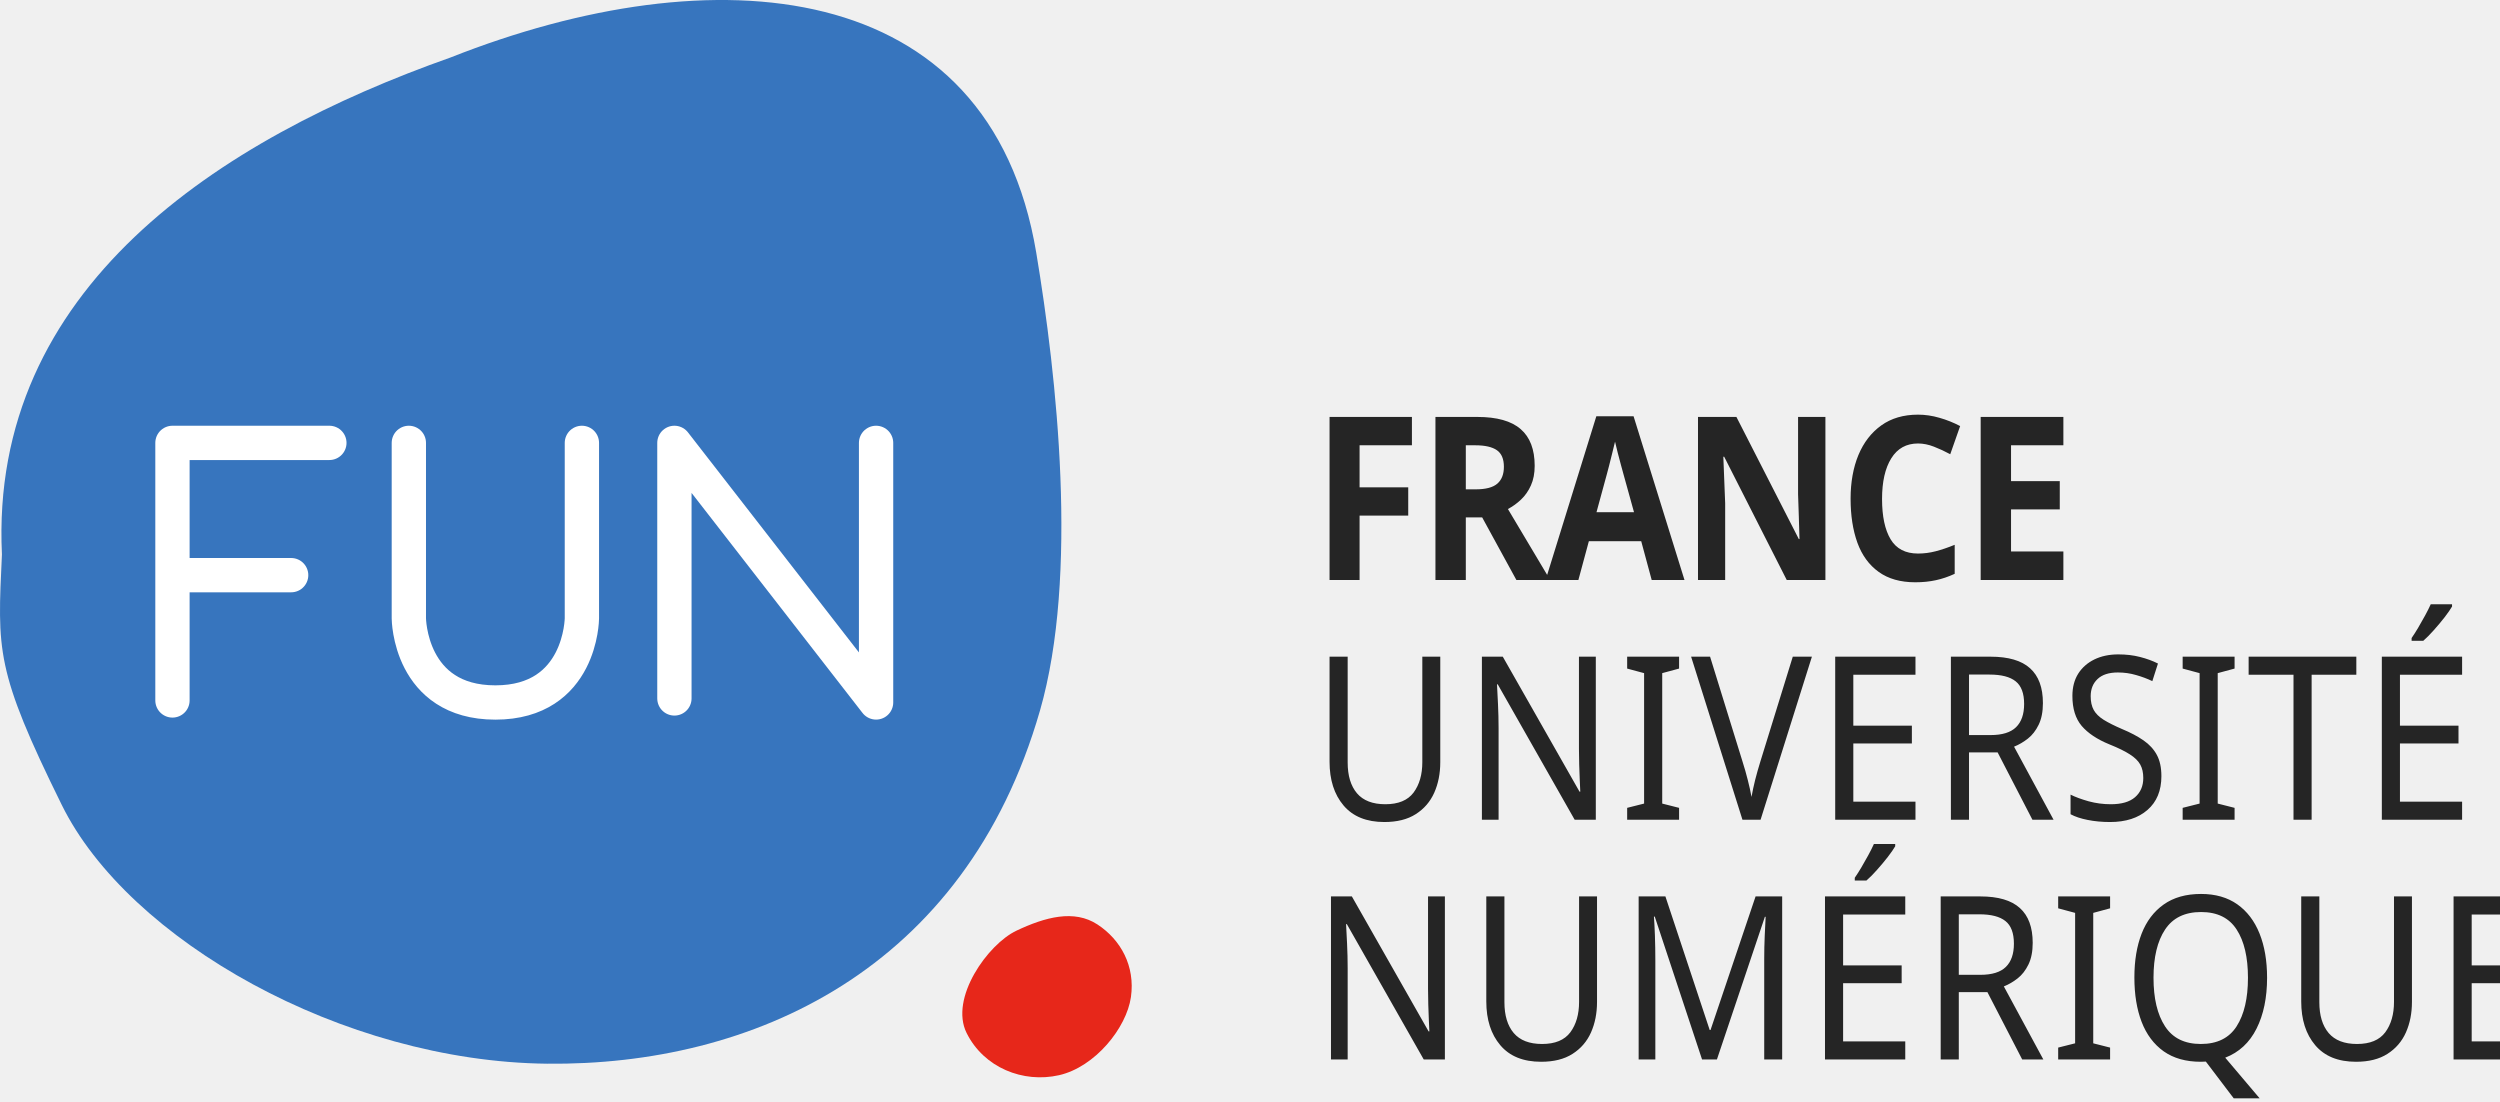
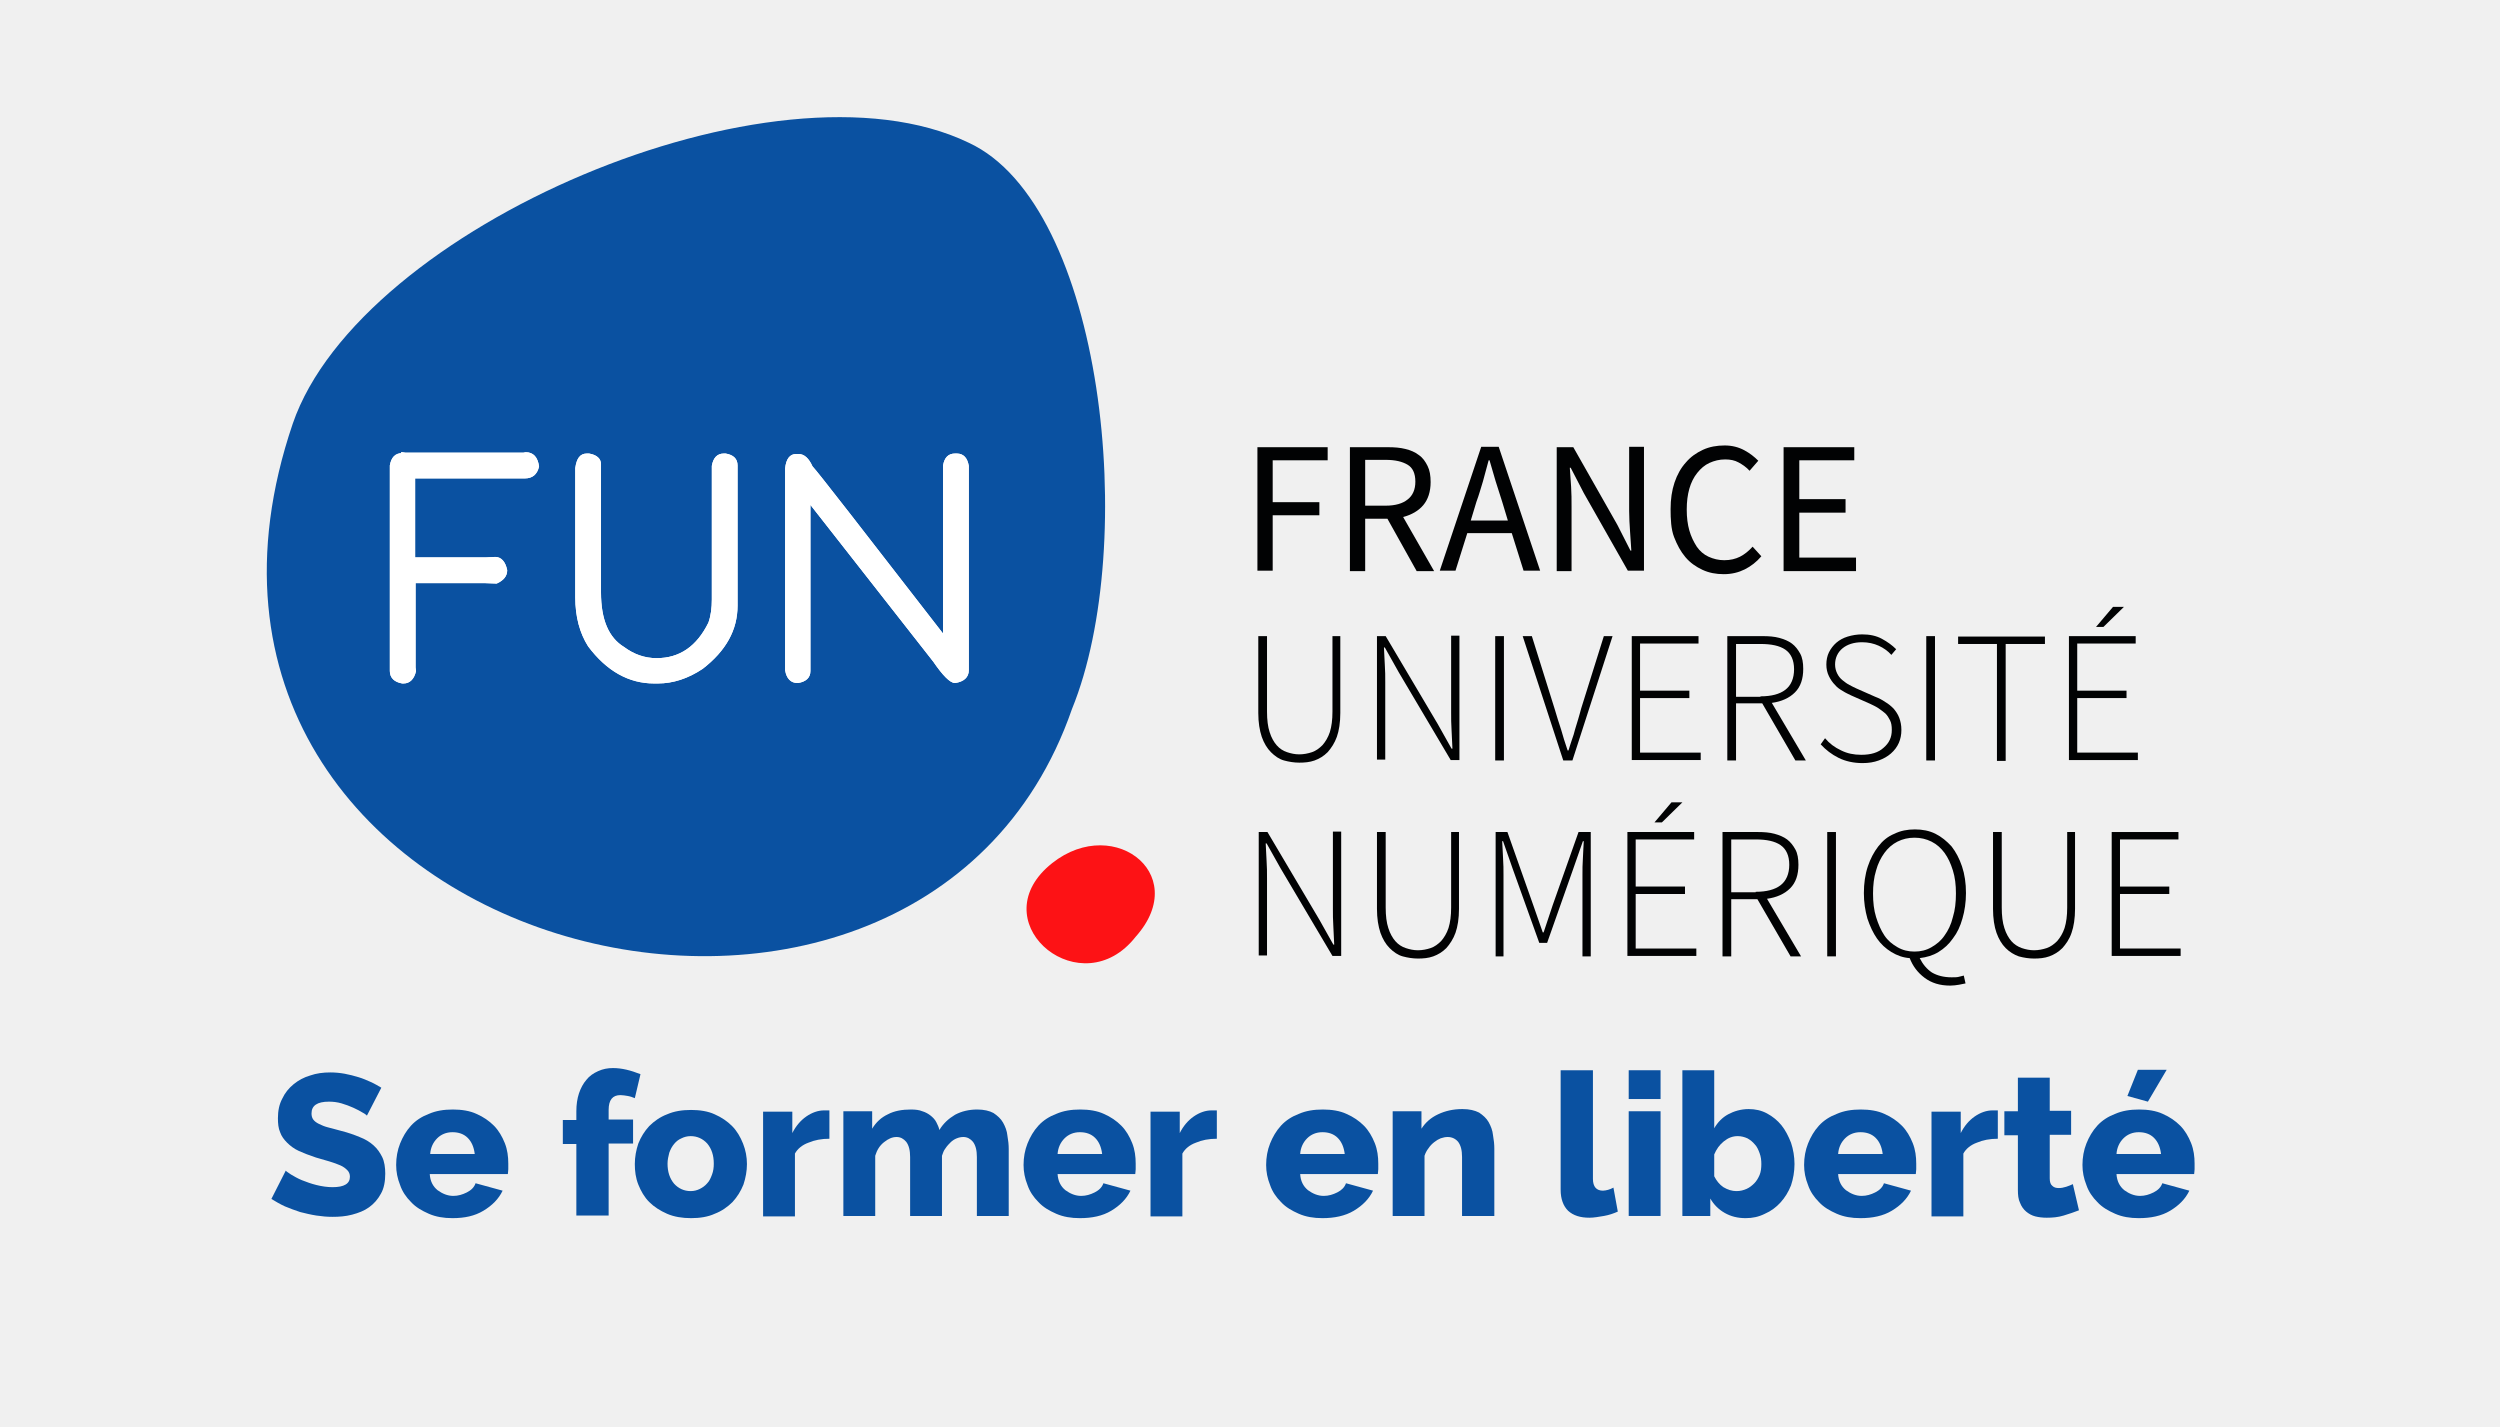
- <svg xmlns="http://www.w3.org/2000/svg" id="svg2" version="1.1" width="437.276" height="192.706" viewBox="0 0 437.276 192.706">
-   <defs id="defs6" />
-   <path style="opacity:1;fill:#3775be;fill-opacity:1;fill-rule:nonzero;stroke:none;stroke-width:0.176;stroke-miterlimit:4;stroke-dasharray:none;stroke-dashoffset:0;stroke-opacity:1" d="m 95.682,186.053 c -35.724,-0.383 -73.194,-21.578 -84.87,-45.246 C -0.864,117.139 -0.442,113.851 0.339,96.969 -1.89,50.467 38.263,24.384 78.825,10.048 124.737,-8.113 173.135,-4.417 181.25,44.196 c 3.588,21.497 7.461,56.443 0.649,80.106 -13.115,45.557 -50.492,62.133 -86.216,61.751 z" id="path4146" />
-   <path id="path4144" style="fill:none;fill-rule:evenodd;stroke:#ffffff;stroke-width:6;stroke-linecap:round;stroke-linejoin:round;stroke-miterlimit:4;stroke-dasharray:none;stroke-opacity:1" d="M 117.961,122.162 V 77.465 l 35.275,45.4 v -45.4 m -81.725,0 v 30.699 c 0,0 0.094,14.709 15.134,14.709 15.04,0 15.134,-14.709 15.134,-14.709 V 77.465 M 30.517,100.601 H 50.925 M 30.165,122.514 V 77.465 h 27.445" />
-   <path style="opacity:1;fill:#e7271a;fill-opacity:1;fill-rule:nonzero;stroke:none;stroke-width:0.5;stroke-miterlimit:4;stroke-dasharray:none;stroke-dashoffset:0;stroke-opacity:1" d="m 169.07,180.683 c -3.023,-6.079 3.703,-15.533 8.729,-17.905 5.025,-2.371 10.077,-3.751 14.158,-1.078 4.081,2.673 6.623,7.278 5.856,12.693 -0.767,5.415 -6.299,12.244 -12.575,13.67 -6.276,1.426 -13.145,-1.302 -16.168,-7.381 z" id="path4149" />
-   <text xml:space="preserve" style="font-style:normal;font-weight:normal;line-height:0%;font-family:sans-serif;letter-spacing:0px;word-spacing:0px;fill:#252525;fill-opacity:1;stroke:none;stroke-width:1px;stroke-linecap:butt;stroke-linejoin:miter;stroke-opacity:1" x="244.29" y="95.26" id="text4155" transform="scale(0.9389821,1.064983)">
-     <tspan id="tspan4157" x="244.29" y="95.26" style="font-style:normal;font-variant:normal;font-weight:bold;font-stretch:normal;font-size:37.5px;line-height:105%;font-family:Ubuntu;-inkscape-font-specification:Ubuntu;letter-spacing:-0.86px;fill:#252525;fill-opacity:1">FRANCE</tspan>
-     <tspan x="244.29" y="134.635" id="tspan4159" style="font-style:normal;font-variant:normal;font-weight:normal;font-stretch:normal;font-size:37.5px;line-height:105%;font-family:Ubuntu;-inkscape-font-specification:Ubuntu;letter-spacing:0.7px;fill:#252525;fill-opacity:1">UNIVERSITÉ</tspan>
-     <tspan x="244.29" y="174.01" id="tspan4161" style="font-style:normal;font-variant:normal;font-weight:normal;font-stretch:normal;font-size:37.5px;line-height:105%;font-family:Ubuntu;-inkscape-font-specification:Ubuntu;letter-spacing:0.7px;fill:#252525;fill-opacity:1">NUMÉRIQUE</tspan>
-   </text>
+ <svg xmlns="http://www.w3.org/2000/svg" version="1.1" id="Calque_1" x="0px" y="0px" viewBox="0 0 573 327" style="enable-background:new 0 0 573 327;" xml:space="preserve">
+   <style type="text/css">
+ 	.st0{fill:#0A51A1;}
+ 	.st1{fill:#FFFFFF;stroke:#FFFFFF;stroke-width:0.5;stroke-miterlimit:10;}
+ 	.st2{fill:#FD1215;}
+ 	.st3{fill:#010203;}
+ </style>
+   <g>
+     <path class="st0" d="M245.7,162.5C209.9,265.9,26,218.1,67.1,97.1C82.5,52.2,177.6,11.3,222,32.7C253,47,261.1,124.7,245.7,162.5" />
+   </g>
+   <g>
+     <path class="st1" d="M92.2,103.9l0.7,0.1H120l0.5-0.1c1.6,0,2.5,1,2.8,3c-0.4,1.7-1.4,2.5-3,2.5H94.9v18.6h16.6l2-0.1   c1.2,0,2.1,0.9,2.5,2.8c0,1.2-0.7,2.1-2.2,2.8l-2.8-0.1h-16V153l0.1,0.8c-0.4,1.7-1.3,2.6-2.6,2.6h-0.3c-1.7-0.3-2.6-1.2-2.6-2.6   v-47.1c0.3-1.7,1.1-2.6,2.6-2.6V103.9z" />
+     <path class="st1" d="M134.5,104.2h0.5c1.7,0.3,2.5,1.1,2.5,2.2v29.4c0,6.3,1.8,10.5,5.4,12.7c2.3,1.7,4.8,2.6,7.6,2.6   c5.4,0,9.4-2.8,12.1-8.3c0.6-1.7,0.8-3.5,0.8-5.4v-30.6c0.3-1.7,1.1-2.6,2.5-2.6h0.4c1.7,0.3,2.5,1.1,2.5,2.5v32.1   c0,5.5-2.6,10.2-7.9,14.3c-3.3,2.2-6.7,3.3-10.1,3.3h-0.9c-5.7,0-10.7-2.8-14.9-8.4c-1.9-3-2.9-6.7-2.9-11.1v-29.6   C132.4,105.2,133.1,104.2,134.5,104.2z" />
+     <path class="st1" d="M182.5,104.3h0.5c1.2,0,2.2,0.9,3,2.7c1.4,1.5,11.3,14.3,29.9,38.3c0.2,0,0.3,0.1,0.3,0.4l0.1,0.1h0.1v-39.1   c0.3-1.7,1.1-2.5,2.5-2.5h0.4c1.4,0,2.2,0.9,2.5,2.6v46.8c0,1.5-1,2.4-2.9,2.7c-1,0-2.6-1.6-4.8-4.8L185.5,115v38.8   c0,1.4-0.9,2.2-2.6,2.5h-0.1c-1.4,0-2.3-0.9-2.6-2.7v-46.2C180.4,105.3,181.2,104.3,182.5,104.3z" />
+   </g>
+   <g>
+     <path class="st2" d="M260.3,214.7c-12.3,15.7-34.6-2.4-20.5-15.7C254,185.8,273.5,199.9,260.3,214.7" />
+   </g>
+   <g>
+     <path class="st3" d="M288.2,102.5h16.1v3h-12.6v9.6h10.7v3h-10.7v12.7h-3.5V102.5z" />
+     <path class="st3" d="M324.7,130.9l-6.7-12h-5.1v12h-3.5v-28.4h8.8c1.4,0,2.7,0.1,3.9,0.4c1.2,0.3,2.2,0.7,3.1,1.4   c0.9,0.6,1.5,1.5,2,2.5c0.5,1,0.7,2.2,0.7,3.7c0,2.2-0.6,4-1.7,5.3c-1.1,1.3-2.7,2.2-4.6,2.7l7.1,12.4H324.7z M312.9,115.9h4.7   c2.2,0,3.9-0.5,5-1.4c1.2-0.9,1.8-2.3,1.8-4.1c0-1.9-0.6-3.2-1.8-3.9c-1.2-0.7-2.8-1.1-5-1.1h-4.7V115.9z" />
+     <path class="st3" d="M346.5,122.2h-10.2l-2.7,8.6H330l9.5-28.4h4l9.5,28.4h-3.8L346.5,122.2z M345.6,119.3l-1.3-4.3   c-0.5-1.6-1-3.2-1.5-4.7c-0.5-1.6-0.9-3.2-1.4-4.8h-0.2c-0.4,1.6-0.9,3.2-1.3,4.8c-0.5,1.6-0.9,3.1-1.5,4.7l-1.3,4.3H345.6z" />
+     <path class="st3" d="M356.9,102.5h3.7l10.1,17.8l3,5.9h0.2c-0.1-1.4-0.2-2.9-0.3-4.5c-0.1-1.5-0.2-3.1-0.2-4.6v-14.7h3.4v28.4h-3.7   L363,113l-3-5.8h-0.2c0.1,1.4,0.2,2.9,0.3,4.4s0.1,3,0.1,4.5v14.8h-3.4V102.5z" />
+     <path class="st3" d="M382.9,116.7c0-2.3,0.3-4.3,0.9-6.1c0.6-1.8,1.5-3.4,2.6-4.6c1.1-1.3,2.4-2.2,3.9-2.9c1.5-0.7,3.2-1,5-1   c1.7,0,3.2,0.4,4.5,1.1c1.3,0.7,2.3,1.5,3.2,2.4l-2,2.3c-0.7-0.8-1.6-1.4-2.5-1.9s-1.9-0.7-3.1-0.7c-1.3,0-2.5,0.3-3.6,0.8   c-1.1,0.5-2,1.3-2.8,2.3c-0.8,1-1.4,2.2-1.8,3.6c-0.4,1.4-0.6,3-0.6,4.8c0,1.8,0.2,3.4,0.6,4.8s1,2.6,1.7,3.7   c0.7,1,1.6,1.8,2.7,2.3c1.1,0.5,2.3,0.8,3.6,0.8c1.4,0,2.6-0.3,3.6-0.8c1-0.5,2-1.3,2.9-2.3l2,2.2c-1.1,1.3-2.4,2.3-3.8,3   c-1.4,0.7-3,1.1-4.8,1.1c-1.8,0-3.4-0.3-4.9-1s-2.8-1.6-3.9-2.9s-1.9-2.8-2.6-4.6S382.9,119,382.9,116.7z" />
+     <path class="st3" d="M408.9,102.5H425v3h-12.6v8.9h10.6v3.1h-10.6v10.3h13v3.1h-16.6V102.5z" />
+   </g>
+   <g>
+     <path class="st3" d="M288.4,145.8h2v17.3c0,1.9,0.2,3.5,0.6,4.7c0.4,1.3,1,2.3,1.6,3c0.7,0.8,1.5,1.3,2.4,1.6s1.8,0.5,2.8,0.5   c1,0,2-0.2,2.9-0.5c0.9-0.3,1.7-0.9,2.4-1.6c0.7-0.8,1.3-1.8,1.7-3c0.4-1.3,0.6-2.8,0.6-4.7v-17.3h1.8v17.6c0,2.2-0.3,4.1-0.8,5.5   s-1.3,2.6-2.1,3.5c-0.9,0.9-1.9,1.5-3,1.9c-1.1,0.4-2.3,0.5-3.5,0.5c-1.2,0-2.4-0.2-3.5-0.5s-2.1-1-3-1.9c-0.9-0.9-1.6-2.1-2.1-3.5   c-0.5-1.5-0.8-3.3-0.8-5.5V145.8z" />
+     <path class="st3" d="M315.6,145.8h2l11.9,20.1l3.2,5.7h0.2c-0.1-1.4-0.1-2.8-0.2-4.2c-0.1-1.4-0.1-2.8-0.1-4.2v-17.5h1.9v28.5h-2   l-11.9-20.1l-3.2-5.7h-0.2c0.1,1.4,0.1,2.7,0.2,4c0.1,1.3,0.1,2.7,0.1,4v17.7h-1.9V145.8z" />
+     <path class="st3" d="M342.7,145.8h2v28.5h-2V145.8z" />
+     <path class="st3" d="M349,145.8h2.1l5.2,16.6c0.5,1.7,1,3.3,1.5,4.8c0.4,1.5,0.9,3,1.5,4.8h0.2c0.3-0.9,0.5-1.7,0.8-2.5   s0.5-1.5,0.7-2.3c0.2-0.8,0.5-1.5,0.7-2.3c0.2-0.8,0.5-1.6,0.7-2.5l5.2-16.6h2l-9.2,28.5h-2.1L349,145.8z" />
+     <path class="st3" d="M373.9,145.8h15.4v1.7h-13.4v10.8h11.3v1.7h-11.3v12.5h13.9v1.7h-15.8V145.8z" />
+     <path class="st3" d="M411.5,174.3l-7.6-13.1h-6v13.1h-2v-28.5h8.1c1.4,0,2.7,0.1,3.8,0.4c1.1,0.3,2.1,0.7,2.9,1.3   c0.8,0.6,1.4,1.4,1.9,2.3s0.7,2.1,0.7,3.5c0,2.3-0.6,4.1-1.9,5.4s-3.1,2.1-5.3,2.4l7.8,13.2H411.5z M403.5,159.6   c2.5,0,4.4-0.5,5.7-1.5s2-2.6,2-4.7c0-2.1-0.7-3.6-2-4.5c-1.3-0.9-3.2-1.3-5.7-1.3h-5.6v12.1H403.5z" />
+     <path class="st3" d="M418.3,169.2c1,1.2,2.2,2.1,3.7,2.8c1.4,0.7,2.9,1,4.6,1c2.2,0,3.9-0.5,5.1-1.6c1.3-1.1,1.9-2.4,1.9-4.1   c0-0.9-0.1-1.6-0.4-2.2s-0.6-1.1-1.1-1.6c-0.5-0.4-1-0.8-1.6-1.2s-1.3-0.7-1.9-1l-4.3-1.9c-0.6-0.3-1.3-0.6-1.9-1   c-0.7-0.4-1.3-0.8-1.8-1.4c-0.6-0.6-1-1.2-1.4-2s-0.6-1.7-0.6-2.7c0-1,0.2-2,0.6-2.8c0.4-0.8,1-1.6,1.7-2.2   c0.7-0.6,1.6-1.1,2.6-1.4c1-0.3,2.1-0.5,3.3-0.5c1.7,0,3.2,0.3,4.5,1c1.3,0.7,2.4,1.5,3.3,2.4l-1.1,1.3c-0.8-0.9-1.8-1.6-2.9-2.1   c-1.1-0.5-2.4-0.8-3.8-0.8c-1.9,0-3.4,0.5-4.5,1.4s-1.7,2.2-1.7,3.7c0,0.8,0.2,1.5,0.5,2.1c0.3,0.6,0.7,1.1,1.2,1.5s1,0.8,1.6,1.1   c0.6,0.3,1.1,0.6,1.6,0.8l4.3,1.9c0.8,0.3,1.6,0.7,2.3,1.2c0.7,0.4,1.3,0.9,1.9,1.5c0.5,0.6,1,1.3,1.3,2.1c0.3,0.8,0.5,1.7,0.5,2.8   c0,1.1-0.2,2.1-0.6,3c-0.4,0.9-1,1.7-1.8,2.4c-0.8,0.7-1.7,1.2-2.8,1.6c-1.1,0.4-2.3,0.6-3.7,0.6c-2,0-3.9-0.4-5.5-1.2   c-1.6-0.8-2.9-1.8-4.1-3.1L418.3,169.2z" />
+     <path class="st3" d="M441.5,145.8h2v28.5h-2V145.8z" />
+     <path class="st3" d="M457.8,147.6h-9v-1.7h19.9v1.7h-9v26.8h-2V147.6z" />
+     <path class="st3" d="M474.1,145.8h15.4v1.7h-13.4v10.8h11.3v1.7h-11.3v12.5h13.9v1.7h-15.8V145.8z M482.1,143.7h-1.7l3.9-4.6h2.5   L482.1,143.7z" />
+   </g>
+   <g>
+     <path class="st3" d="M288.5,190.7h2l11.9,20.1l3.2,5.7h0.2c-0.1-1.4-0.1-2.8-0.2-4.2c-0.1-1.4-0.1-2.8-0.1-4.2v-17.5h1.9v28.5h-2   l-11.9-20.1l-3.2-5.7h-0.2c0.1,1.4,0.1,2.7,0.2,4c0.1,1.3,0.1,2.7,0.1,4v17.7h-1.9V190.7z" />
+     <path class="st3" d="M315.6,190.7h2V208c0,1.9,0.2,3.5,0.6,4.7c0.4,1.3,1,2.3,1.6,3c0.7,0.8,1.5,1.3,2.4,1.6s1.8,0.5,2.8,0.5   c1,0,2-0.2,2.9-0.5c0.9-0.3,1.7-0.9,2.4-1.6c0.7-0.8,1.3-1.8,1.7-3c0.4-1.3,0.6-2.8,0.6-4.7v-17.3h1.8v17.6c0,2.2-0.3,4.1-0.8,5.5   s-1.3,2.6-2.1,3.5c-0.9,0.9-1.9,1.5-3,1.9c-1.1,0.4-2.3,0.5-3.5,0.5c-1.2,0-2.4-0.2-3.5-0.5s-2.1-1-3-1.9c-0.9-0.9-1.6-2.1-2.1-3.5   c-0.5-1.5-0.8-3.3-0.8-5.5V190.7z" />
+     <path class="st3" d="M342.7,190.7h2.8l5.9,16.7l2.2,6.3h0.2l2.1-6.3l5.9-16.7h2.8v28.5h-1.9v-18.7c0-1.2,0-2.5,0.1-3.8   c0.1-1.4,0.1-2.7,0.2-3.9h-0.2l-2.2,6.3l-6,17h-1.8l-6.1-17l-2.2-6.3h-0.2c0.1,1.2,0.1,2.5,0.2,3.9c0.1,1.4,0.1,2.6,0.1,3.8v18.7   h-1.8V190.7z" />
+     <path class="st3" d="M372.9,190.7h15.4v1.7h-13.4v10.8h11.3v1.7h-11.3v12.5h13.9v1.7h-15.8V190.7z M380.9,188.5h-1.7l3.9-4.6h2.5   L380.9,188.5z" />
+     <path class="st3" d="M410.4,219.2l-7.6-13.1h-6v13.1h-2v-28.5h8.1c1.4,0,2.7,0.1,3.8,0.4c1.1,0.3,2.1,0.7,2.9,1.3   c0.8,0.6,1.4,1.4,1.9,2.3s0.7,2.1,0.7,3.5c0,2.3-0.6,4.1-1.9,5.4c-1.3,1.3-3.1,2.1-5.3,2.4l7.8,13.2H410.4z M402.4,204.4   c2.5,0,4.4-0.5,5.7-1.5c1.3-1,2-2.6,2-4.7c0-2.1-0.7-3.6-2-4.5s-3.2-1.3-5.7-1.3h-5.6v12.1H402.4z" />
+     <path class="st3" d="M418.8,190.7h2v28.5h-2V190.7z" />
+     <path class="st3" d="M450.5,225.4c-0.4,0.1-0.9,0.2-1.5,0.3c-0.6,0.1-1.3,0.2-2,0.2c-2.4,0-4.3-0.6-5.9-1.8   c-1.6-1.2-2.7-2.7-3.4-4.5c-1.5-0.1-2.9-0.6-4.2-1.4c-1.3-0.8-2.4-1.8-3.3-3.1c-0.9-1.3-1.6-2.8-2.2-4.6c-0.5-1.8-0.8-3.7-0.8-5.8   c0-2.2,0.3-4.3,0.9-6.1c0.6-1.8,1.4-3.3,2.4-4.6c1-1.3,2.2-2.3,3.7-2.9c1.4-0.7,3-1,4.7-1c1.7,0,3.3,0.3,4.7,1   c1.4,0.7,2.6,1.7,3.7,2.9c1,1.3,1.8,2.8,2.4,4.6c0.6,1.8,0.9,3.8,0.9,6.1c0,2.1-0.3,4.1-0.8,5.8c-0.5,1.8-1.2,3.3-2.2,4.6   c-0.9,1.3-2,2.3-3.3,3.1c-1.3,0.8-2.7,1.2-4.3,1.4c0.7,1.4,1.6,2.5,2.8,3.3c1.2,0.7,2.7,1.1,4.5,1.1c0.7,0,1.2,0,1.6-0.1   c0.4-0.1,0.8-0.2,1.2-0.3L450.5,225.4z M429.3,204.8c0,2,0.2,3.8,0.7,5.4c0.5,1.6,1.1,3,1.9,4.2s1.8,2,3,2.7s2.5,1,3.9,1   s2.7-0.3,3.9-1s2.2-1.5,3-2.7c0.8-1.1,1.5-2.5,1.9-4.2c0.5-1.6,0.7-3.4,0.7-5.4c0-2-0.2-3.7-0.7-5.3c-0.5-1.6-1.1-2.9-1.9-4   c-0.8-1.1-1.8-2-3-2.6c-1.2-0.6-2.5-0.9-3.9-0.9s-2.7,0.3-3.9,0.9c-1.2,0.6-2.2,1.5-3,2.6s-1.5,2.5-1.9,4   C429.5,201.1,429.3,202.9,429.3,204.8z" />
+     <path class="st3" d="M456.8,190.7h2V208c0,1.9,0.2,3.5,0.6,4.7c0.4,1.3,1,2.3,1.6,3s1.5,1.3,2.4,1.6s1.8,0.5,2.8,0.5   c1,0,2-0.2,2.9-0.5c0.9-0.3,1.7-0.9,2.4-1.6c0.7-0.8,1.3-1.8,1.7-3c0.4-1.3,0.6-2.8,0.6-4.7v-17.3h1.8v17.6c0,2.2-0.3,4.1-0.8,5.5   c-0.5,1.5-1.3,2.6-2.1,3.5c-0.9,0.9-1.9,1.5-3,1.9c-1.1,0.4-2.3,0.5-3.5,0.5c-1.2,0-2.4-0.2-3.5-0.5c-1.1-0.4-2.1-1-3-1.9   c-0.9-0.9-1.6-2.1-2.1-3.5s-0.8-3.3-0.8-5.5V190.7z" />
+     <path class="st3" d="M483.9,190.7h15.4v1.7h-13.4v10.8h11.3v1.7h-11.3v12.5h13.9v1.7h-15.8V190.7z" />
+   </g>
+   <g>
+     <path class="st1" d="M92.2,103.9l0.7,0.1H120l0.5-0.1c1.6,0,2.5,1,2.8,3c-0.4,1.7-1.4,2.5-3,2.5H94.9v18.6h16.6l2-0.1   c1.2,0,2.1,0.9,2.5,2.8c0,1.2-0.7,2.1-2.2,2.8l-2.8-0.1h-16V153l0.1,0.8c-0.4,1.7-1.3,2.6-2.6,2.6h-0.3c-1.7-0.3-2.6-1.2-2.6-2.6   v-47.1c0.3-1.7,1.1-2.6,2.6-2.6V103.9z" />
+     <path class="st1" d="M134.5,104.2h0.5c1.7,0.3,2.5,1.1,2.5,2.2v29.4c0,6.3,1.8,10.5,5.4,12.7c2.3,1.7,4.8,2.6,7.6,2.6   c5.4,0,9.4-2.8,12.1-8.3c0.6-1.7,0.8-3.5,0.8-5.4v-30.6c0.3-1.7,1.1-2.6,2.5-2.6h0.4c1.7,0.3,2.5,1.1,2.5,2.5v32.1   c0,5.5-2.6,10.2-7.9,14.3c-3.3,2.2-6.7,3.3-10.1,3.3h-0.9c-5.7,0-10.7-2.8-14.9-8.4c-1.9-3-2.9-6.7-2.9-11.1v-29.6   C132.4,105.2,133.1,104.2,134.5,104.2z" />
+     <path class="st1" d="M182.5,104.3h0.5c1.2,0,2.2,0.9,3,2.7c1.4,1.5,11.3,14.3,29.9,38.3c0.2,0,0.3,0.1,0.3,0.4l0.1,0.1h0.1v-39.1   c0.3-1.7,1.1-2.5,2.5-2.5h0.4c1.4,0,2.2,0.9,2.5,2.6v46.8c0,1.5-1,2.4-2.9,2.7c-1,0-2.6-1.6-4.8-4.8L185.5,115v38.8   c0,1.4-0.9,2.2-2.6,2.5h-0.1c-1.4,0-2.3-0.9-2.6-2.7v-46.2C180.4,105.3,181.2,104.3,182.5,104.3z" />
+   </g>
+   <g>
+     <path class="st0" d="M84.1,255.7c-0.1-0.1-0.4-0.4-1-0.7c-0.5-0.3-1.2-0.7-2.1-1.1s-1.7-0.7-2.7-1c-1-0.3-2-0.4-2.9-0.4   c-2.7,0-4,0.9-4,2.7c0,0.5,0.1,1,0.4,1.4c0.3,0.4,0.7,0.7,1.3,1c0.6,0.3,1.3,0.6,2.1,0.8c0.9,0.2,1.8,0.5,3,0.8   c1.6,0.4,3,0.9,4.2,1.4c1.3,0.5,2.3,1.1,3.2,1.9s1.5,1.7,2,2.7s0.7,2.4,0.7,3.8c0,1.8-0.3,3.4-1,4.6c-0.7,1.3-1.6,2.3-2.7,3.1   c-1.1,0.8-2.4,1.3-3.9,1.7s-3,0.5-4.5,0.5c-1.2,0-2.4-0.1-3.7-0.3c-1.3-0.2-2.5-0.5-3.7-0.8c-1.2-0.4-2.3-0.8-3.5-1.3   c-1.1-0.5-2.1-1.1-3.1-1.7l3.3-6.5c0.1,0.2,0.5,0.4,1.2,0.9c0.7,0.4,1.5,0.9,2.5,1.3c1,0.4,2.1,0.8,3.3,1.1   c1.2,0.3,2.5,0.5,3.7,0.5c2.7,0,4-0.8,4-2.4c0-0.6-0.2-1.1-0.6-1.5s-0.9-0.8-1.6-1.1c-0.7-0.3-1.5-0.6-2.5-0.9   c-1-0.3-2-0.6-3.1-0.9c-1.5-0.5-2.8-1-3.9-1.5c-1.1-0.5-2-1.2-2.7-1.9c-0.7-0.7-1.3-1.5-1.6-2.4c-0.4-0.9-0.5-2-0.5-3.2   c0-1.7,0.3-3.2,1-4.5c0.6-1.3,1.5-2.4,2.6-3.3c1.1-0.9,2.4-1.6,3.8-2c1.4-0.5,3-0.7,4.6-0.7c1.1,0,2.2,0.1,3.3,0.3   c1.1,0.2,2.2,0.5,3.2,0.8c1,0.3,1.9,0.7,2.8,1.1s1.7,0.9,2.4,1.3L84.1,255.7z" />
+     <path class="st0" d="M103.7,279.2c-2,0-3.8-0.3-5.4-1c-1.6-0.7-3-1.5-4.1-2.7c-1.1-1.1-2-2.4-2.5-3.9c-0.6-1.5-0.9-3-0.9-4.6   c0-1.7,0.3-3.4,0.9-4.9s1.4-2.9,2.5-4.1c1.1-1.2,2.5-2.1,4.1-2.7c1.6-0.7,3.4-1,5.5-1c2,0,3.9,0.3,5.4,1c1.6,0.7,2.9,1.6,4,2.7   c1.1,1.1,1.9,2.5,2.5,4c0.6,1.5,0.8,3.1,0.8,4.7c0,0.4,0,0.8,0,1.3c0,0.4-0.1,0.8-0.1,1.1H98.5c0.1,1.6,0.7,2.8,1.8,3.7   c1.1,0.8,2.3,1.3,3.6,1.3c1.1,0,2.1-0.3,3.1-0.8c1-0.5,1.7-1.2,2-2.1l6.2,1.7c-0.9,1.9-2.4,3.4-4.4,4.6S106.5,279.2,103.7,279.2z    M108.8,264.4c-0.2-1.5-0.7-2.7-1.6-3.6c-0.9-0.9-2.1-1.3-3.5-1.3c-1.4,0-2.6,0.5-3.5,1.4c-0.9,0.9-1.5,2.1-1.6,3.6H108.8z" />
+     <path class="st0" d="M132.1,278.7v-16.5H129v-5.5h3.1v-2c0-1.5,0.2-2.9,0.6-4.1c0.4-1.2,1-2.3,1.7-3.1c0.7-0.9,1.6-1.5,2.7-2   s2.2-0.7,3.4-0.7c2,0,4,0.5,6.3,1.4l-1.3,5.5c-0.5-0.2-1-0.4-1.6-0.5c-0.6-0.1-1.2-0.2-1.7-0.2c-1.8,0-2.7,1.1-2.7,3.4v2.2h5.6v5.5   h-5.6v16.5H132.1z" />
+     <path class="st0" d="M158.4,279.2c-2,0-3.9-0.3-5.5-1c-1.6-0.7-3-1.6-4.1-2.7c-1.1-1.1-1.9-2.5-2.5-4c-0.6-1.5-0.8-3.1-0.8-4.7   c0-1.6,0.3-3.2,0.8-4.7c0.6-1.5,1.4-2.8,2.5-4c1.1-1.1,2.5-2.1,4.1-2.7c1.6-0.7,3.4-1,5.5-1c2,0,3.9,0.3,5.4,1   c1.6,0.7,2.9,1.6,4,2.7c1.1,1.1,1.9,2.5,2.5,4c0.6,1.5,0.9,3.1,0.9,4.7c0,1.6-0.3,3.2-0.8,4.7c-0.6,1.5-1.4,2.8-2.5,4   c-1.1,1.1-2.5,2.1-4.1,2.7C162.3,278.9,160.4,279.2,158.4,279.2z M153,266.7c0,1.9,0.5,3.4,1.5,4.6c1,1.1,2.3,1.7,3.8,1.7   c0.8,0,1.5-0.2,2.1-0.5c0.6-0.3,1.2-0.7,1.7-1.3c0.5-0.5,0.8-1.2,1.1-2c0.3-0.8,0.4-1.6,0.4-2.5c0-1.9-0.5-3.4-1.5-4.6   c-1-1.1-2.3-1.7-3.8-1.7c-0.8,0-1.5,0.2-2.1,0.5c-0.7,0.3-1.2,0.7-1.7,1.3s-0.8,1.2-1.1,2C153.2,265,153,265.8,153,266.7z" />
+     <path class="st0" d="M190.1,261c-1.8,0-3.4,0.3-4.8,0.9c-1.4,0.5-2.5,1.4-3.1,2.5v14.4h-7.3v-24h6.7v4.9c0.8-1.6,1.9-2.9,3.2-3.8   c1.3-0.9,2.7-1.4,4.1-1.4c0.3,0,0.6,0,0.7,0s0.3,0,0.5,0V261z" />
+     <path class="st0" d="M231.2,278.7h-7.3v-13.5c0-1.6-0.3-2.7-0.9-3.5c-0.6-0.7-1.3-1.1-2.2-1.1c-0.5,0-1,0.1-1.5,0.3s-1,0.5-1.4,0.9   c-0.4,0.4-0.8,0.8-1.2,1.4c-0.4,0.5-0.6,1.1-0.8,1.7v13.8h-7.3v-13.5c0-1.6-0.3-2.7-0.9-3.5c-0.6-0.7-1.3-1.1-2.2-1.1   c-1,0-1.9,0.4-2.9,1.2s-1.6,1.8-2,3.1v13.8h-7.3v-24h6.6v4c0.9-1.5,2.1-2.6,3.6-3.3c1.5-0.8,3.3-1.1,5.3-1.1c1,0,1.9,0.1,2.6,0.4   c0.7,0.2,1.4,0.6,1.9,1c0.5,0.4,1,0.9,1.3,1.5c0.3,0.6,0.6,1.2,0.7,1.8c0.9-1.5,2.1-2.6,3.6-3.5c1.5-0.8,3.2-1.2,5.1-1.2   c1.5,0,2.8,0.3,3.7,0.8c0.9,0.6,1.7,1.3,2.2,2.2c0.5,0.9,0.9,1.9,1,3c0.2,1.1,0.3,2.1,0.3,3.1V278.7z" />
+     <path class="st0" d="M247.5,279.2c-2,0-3.8-0.3-5.4-1c-1.6-0.7-3-1.5-4.1-2.7c-1.1-1.1-2-2.4-2.5-3.9c-0.6-1.5-0.9-3-0.9-4.6   c0-1.7,0.3-3.4,0.9-4.9s1.4-2.9,2.5-4.1c1.1-1.2,2.5-2.1,4.1-2.7c1.6-0.7,3.4-1,5.5-1c2,0,3.9,0.3,5.4,1c1.6,0.7,2.9,1.6,4,2.7   c1.1,1.1,1.9,2.5,2.5,4c0.6,1.5,0.8,3.1,0.8,4.7c0,0.4,0,0.8,0,1.3c0,0.4-0.1,0.8-0.1,1.1h-17.8c0.1,1.6,0.7,2.8,1.8,3.7   c1.1,0.8,2.3,1.3,3.6,1.3c1.1,0,2.1-0.3,3.1-0.8c1-0.5,1.7-1.2,2-2.1l6.2,1.7c-0.9,1.9-2.4,3.4-4.4,4.6S250.3,279.2,247.5,279.2z    M252.6,264.4c-0.2-1.5-0.7-2.7-1.6-3.6c-0.9-0.9-2.1-1.3-3.5-1.3c-1.4,0-2.6,0.5-3.5,1.4c-0.9,0.9-1.5,2.1-1.6,3.6H252.6z" />
+     <path class="st0" d="M278.9,261c-1.8,0-3.4,0.3-4.8,0.9c-1.4,0.5-2.5,1.4-3.1,2.5v14.4h-7.3v-24h6.7v4.9c0.8-1.6,1.9-2.9,3.2-3.8   c1.3-0.9,2.7-1.4,4.1-1.4c0.3,0,0.6,0,0.7,0s0.3,0,0.5,0V261z" />
+     <path class="st0" d="M303.1,279.2c-2,0-3.8-0.3-5.4-1c-1.6-0.7-3-1.5-4.1-2.7c-1.1-1.1-2-2.4-2.5-3.9c-0.6-1.5-0.9-3-0.9-4.6   c0-1.7,0.3-3.4,0.9-4.9s1.4-2.9,2.5-4.1c1.1-1.2,2.5-2.1,4.1-2.7c1.6-0.7,3.4-1,5.5-1c2,0,3.9,0.3,5.4,1c1.6,0.7,2.9,1.6,4,2.7   c1.1,1.1,1.9,2.5,2.5,4c0.6,1.5,0.8,3.1,0.8,4.7c0,0.4,0,0.8,0,1.3c0,0.4-0.1,0.8-0.1,1.1h-17.8c0.1,1.6,0.7,2.8,1.8,3.7   c1.1,0.8,2.3,1.3,3.6,1.3c1.1,0,2.1-0.3,3.1-0.8c1-0.5,1.7-1.2,2-2.1l6.2,1.7c-0.9,1.9-2.4,3.4-4.4,4.6S305.8,279.2,303.1,279.2z    M308.2,264.4c-0.2-1.5-0.7-2.7-1.6-3.6c-0.9-0.9-2.1-1.3-3.5-1.3c-1.4,0-2.6,0.5-3.5,1.4c-0.9,0.9-1.5,2.1-1.6,3.6H308.2z" />
+     <path class="st0" d="M342.4,278.7h-7.3v-13.5c0-1.6-0.3-2.7-0.9-3.5c-0.6-0.7-1.4-1.1-2.4-1.1c-0.5,0-1,0.1-1.6,0.3   c-0.5,0.2-1,0.5-1.5,0.9c-0.5,0.4-0.9,0.8-1.3,1.4c-0.4,0.5-0.7,1.1-0.9,1.7v13.8h-7.3v-24h6.6v4c0.9-1.4,2.1-2.5,3.8-3.3   s3.5-1.2,5.6-1.2c1.6,0,2.8,0.3,3.8,0.8c0.9,0.6,1.7,1.3,2.2,2.2c0.5,0.9,0.9,1.9,1,3c0.2,1.1,0.3,2.1,0.3,3.1V278.7z" />
+     <path class="st0" d="M357.8,245.3h7.3v24.9c0,1.8,0.8,2.7,2.3,2.7c0.4,0,0.8-0.1,1.2-0.2c0.4-0.1,0.8-0.3,1.2-0.5l1,5.5   c-0.9,0.4-2,0.8-3.2,1c-1.2,0.2-2.3,0.4-3.3,0.4c-2.1,0-3.7-0.5-4.9-1.6c-1.1-1.1-1.7-2.7-1.7-4.8V245.3z" />
+     <path class="st0" d="M373.3,251.9v-6.6h7.3v6.6H373.3z M373.3,278.7v-24h7.3v24H373.3z" />
+     <path class="st0" d="M400.1,279.2c-1.8,0-3.4-0.4-4.8-1.2s-2.5-1.9-3.3-3.3v4h-6.4v-33.4h7.3v13.3c0.8-1.4,1.9-2.5,3.2-3.2   s2.9-1.2,4.7-1.2c1.5,0,2.9,0.3,4.2,1c1.3,0.7,2.4,1.6,3.3,2.7c0.9,1.1,1.6,2.5,2.2,4c0.5,1.5,0.8,3.2,0.8,4.9s-0.3,3.4-0.8,4.9   c-0.6,1.5-1.4,2.8-2.4,3.9c-1,1.1-2.2,2-3.6,2.6C403.1,278.9,401.7,279.2,400.1,279.2z M398,273c0.9,0,1.6-0.2,2.3-0.5   c0.7-0.3,1.3-0.8,1.8-1.3s0.9-1.2,1.2-1.9c0.3-0.7,0.4-1.6,0.4-2.5c0-0.9-0.1-1.7-0.4-2.5c-0.3-0.8-0.6-1.5-1.1-2   c-0.5-0.6-1-1-1.7-1.4c-0.7-0.3-1.4-0.5-2.2-0.5c-1.2,0-2.2,0.4-3.2,1.2c-1,0.8-1.7,1.8-2.2,3v5c0.5,1,1.2,1.9,2.1,2.5   C396,272.7,397,273,398,273z" />
+     <path class="st0" d="M426.4,279.2c-2,0-3.8-0.3-5.4-1c-1.6-0.7-3-1.5-4.1-2.7c-1.1-1.1-2-2.4-2.5-3.9c-0.6-1.5-0.9-3-0.9-4.6   c0-1.7,0.3-3.4,0.9-4.9s1.4-2.9,2.5-4.1c1.1-1.2,2.5-2.1,4.1-2.7c1.6-0.7,3.4-1,5.5-1c2,0,3.9,0.3,5.4,1c1.6,0.7,2.9,1.6,4,2.7   c1.1,1.1,1.9,2.5,2.5,4c0.6,1.5,0.8,3.1,0.8,4.7c0,0.4,0,0.8,0,1.3c0,0.4-0.1,0.8-0.1,1.1h-17.8c0.1,1.6,0.7,2.8,1.8,3.7   c1.1,0.8,2.3,1.3,3.6,1.3c1.1,0,2.1-0.3,3.1-0.8c1-0.5,1.7-1.2,2-2.1l6.2,1.7c-0.9,1.9-2.4,3.4-4.4,4.6S429.2,279.2,426.4,279.2z    M431.5,264.4c-0.2-1.5-0.7-2.7-1.6-3.6c-0.9-0.9-2.1-1.3-3.5-1.3c-1.4,0-2.6,0.5-3.5,1.4c-0.9,0.9-1.5,2.1-1.6,3.6H431.5z" />
+     <path class="st0" d="M457.9,261c-1.8,0-3.4,0.3-4.8,0.9c-1.4,0.5-2.5,1.4-3.1,2.5v14.4h-7.3v-24h6.7v4.9c0.8-1.6,1.9-2.9,3.2-3.8   c1.3-0.9,2.7-1.4,4.1-1.4c0.3,0,0.6,0,0.7,0s0.3,0,0.5,0V261z" />
+     <path class="st0" d="M476.5,277.4c-1,0.4-2.2,0.8-3.5,1.2c-1.3,0.4-2.6,0.5-3.9,0.5c-0.9,0-1.8-0.1-2.6-0.3   c-0.8-0.2-1.5-0.6-2.1-1.1c-0.6-0.5-1.1-1.2-1.4-2c-0.4-0.8-0.5-1.8-0.5-3v-12.5h-3.1v-5.5h3.1V247h7.3v7.6h4.9v5.5h-4.9v10   c0,0.8,0.2,1.4,0.6,1.7c0.4,0.4,0.9,0.5,1.5,0.5c0.5,0,1.1-0.1,1.7-0.3c0.6-0.2,1.1-0.4,1.5-0.6L476.5,277.4z" />
+     <path class="st0" d="M490.2,279.2c-2,0-3.8-0.3-5.4-1c-1.6-0.7-3-1.5-4.1-2.7c-1.1-1.1-2-2.4-2.5-3.9c-0.6-1.5-0.9-3-0.9-4.6   c0-1.7,0.3-3.4,0.9-4.9s1.4-2.9,2.5-4.1c1.1-1.2,2.5-2.1,4.1-2.7c1.6-0.7,3.4-1,5.5-1c2,0,3.9,0.3,5.4,1c1.6,0.7,2.9,1.6,4,2.7   c1.1,1.1,1.9,2.5,2.5,4c0.6,1.5,0.8,3.1,0.8,4.7c0,0.4,0,0.8,0,1.3c0,0.4-0.1,0.8-0.1,1.1h-17.8c0.1,1.6,0.7,2.8,1.8,3.7   c1.1,0.8,2.3,1.3,3.6,1.3c1.1,0,2.1-0.3,3.1-0.8c1-0.5,1.7-1.2,2-2.1l6.2,1.7c-0.9,1.9-2.4,3.4-4.4,4.6S493,279.2,490.2,279.2z    M495.3,264.4c-0.2-1.5-0.7-2.7-1.6-3.6c-0.9-0.9-2.1-1.3-3.5-1.3c-1.4,0-2.6,0.5-3.5,1.4c-0.9,0.9-1.5,2.1-1.6,3.6H495.3z    M492.3,252.5l-4.7-1.3l2.4-6h6.6L492.3,252.5z" />
+   </g>
</svg>
